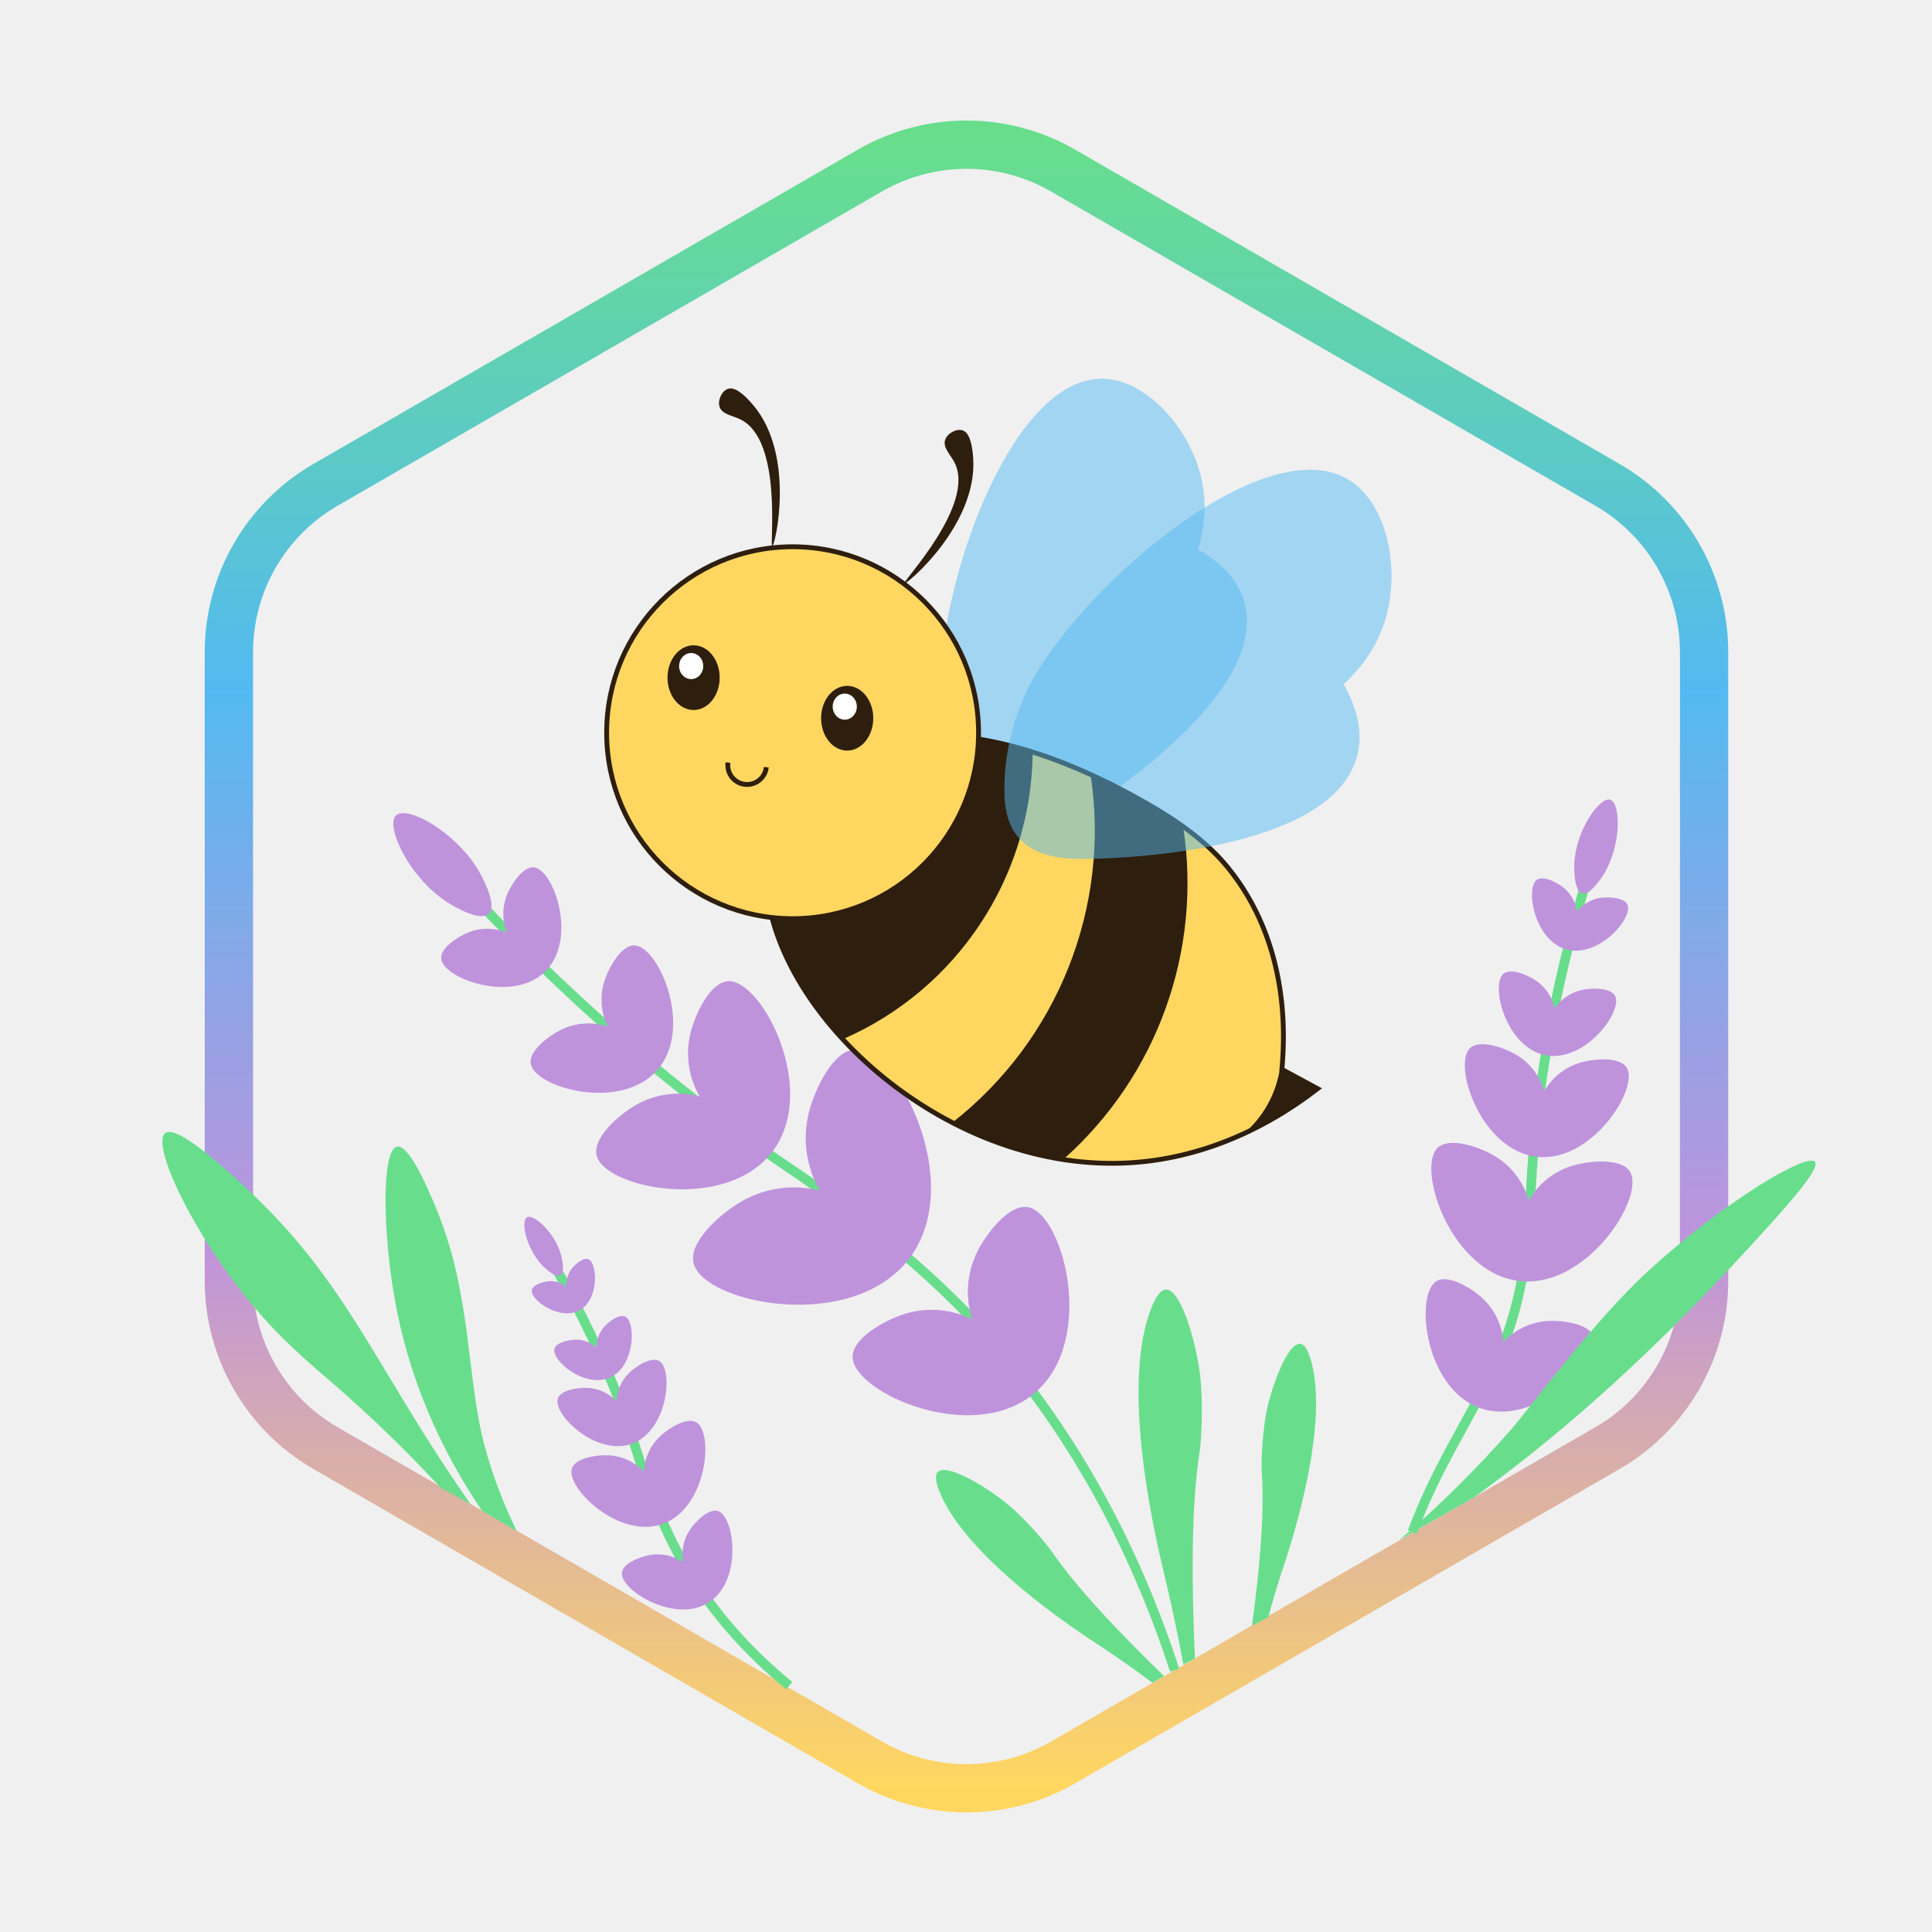
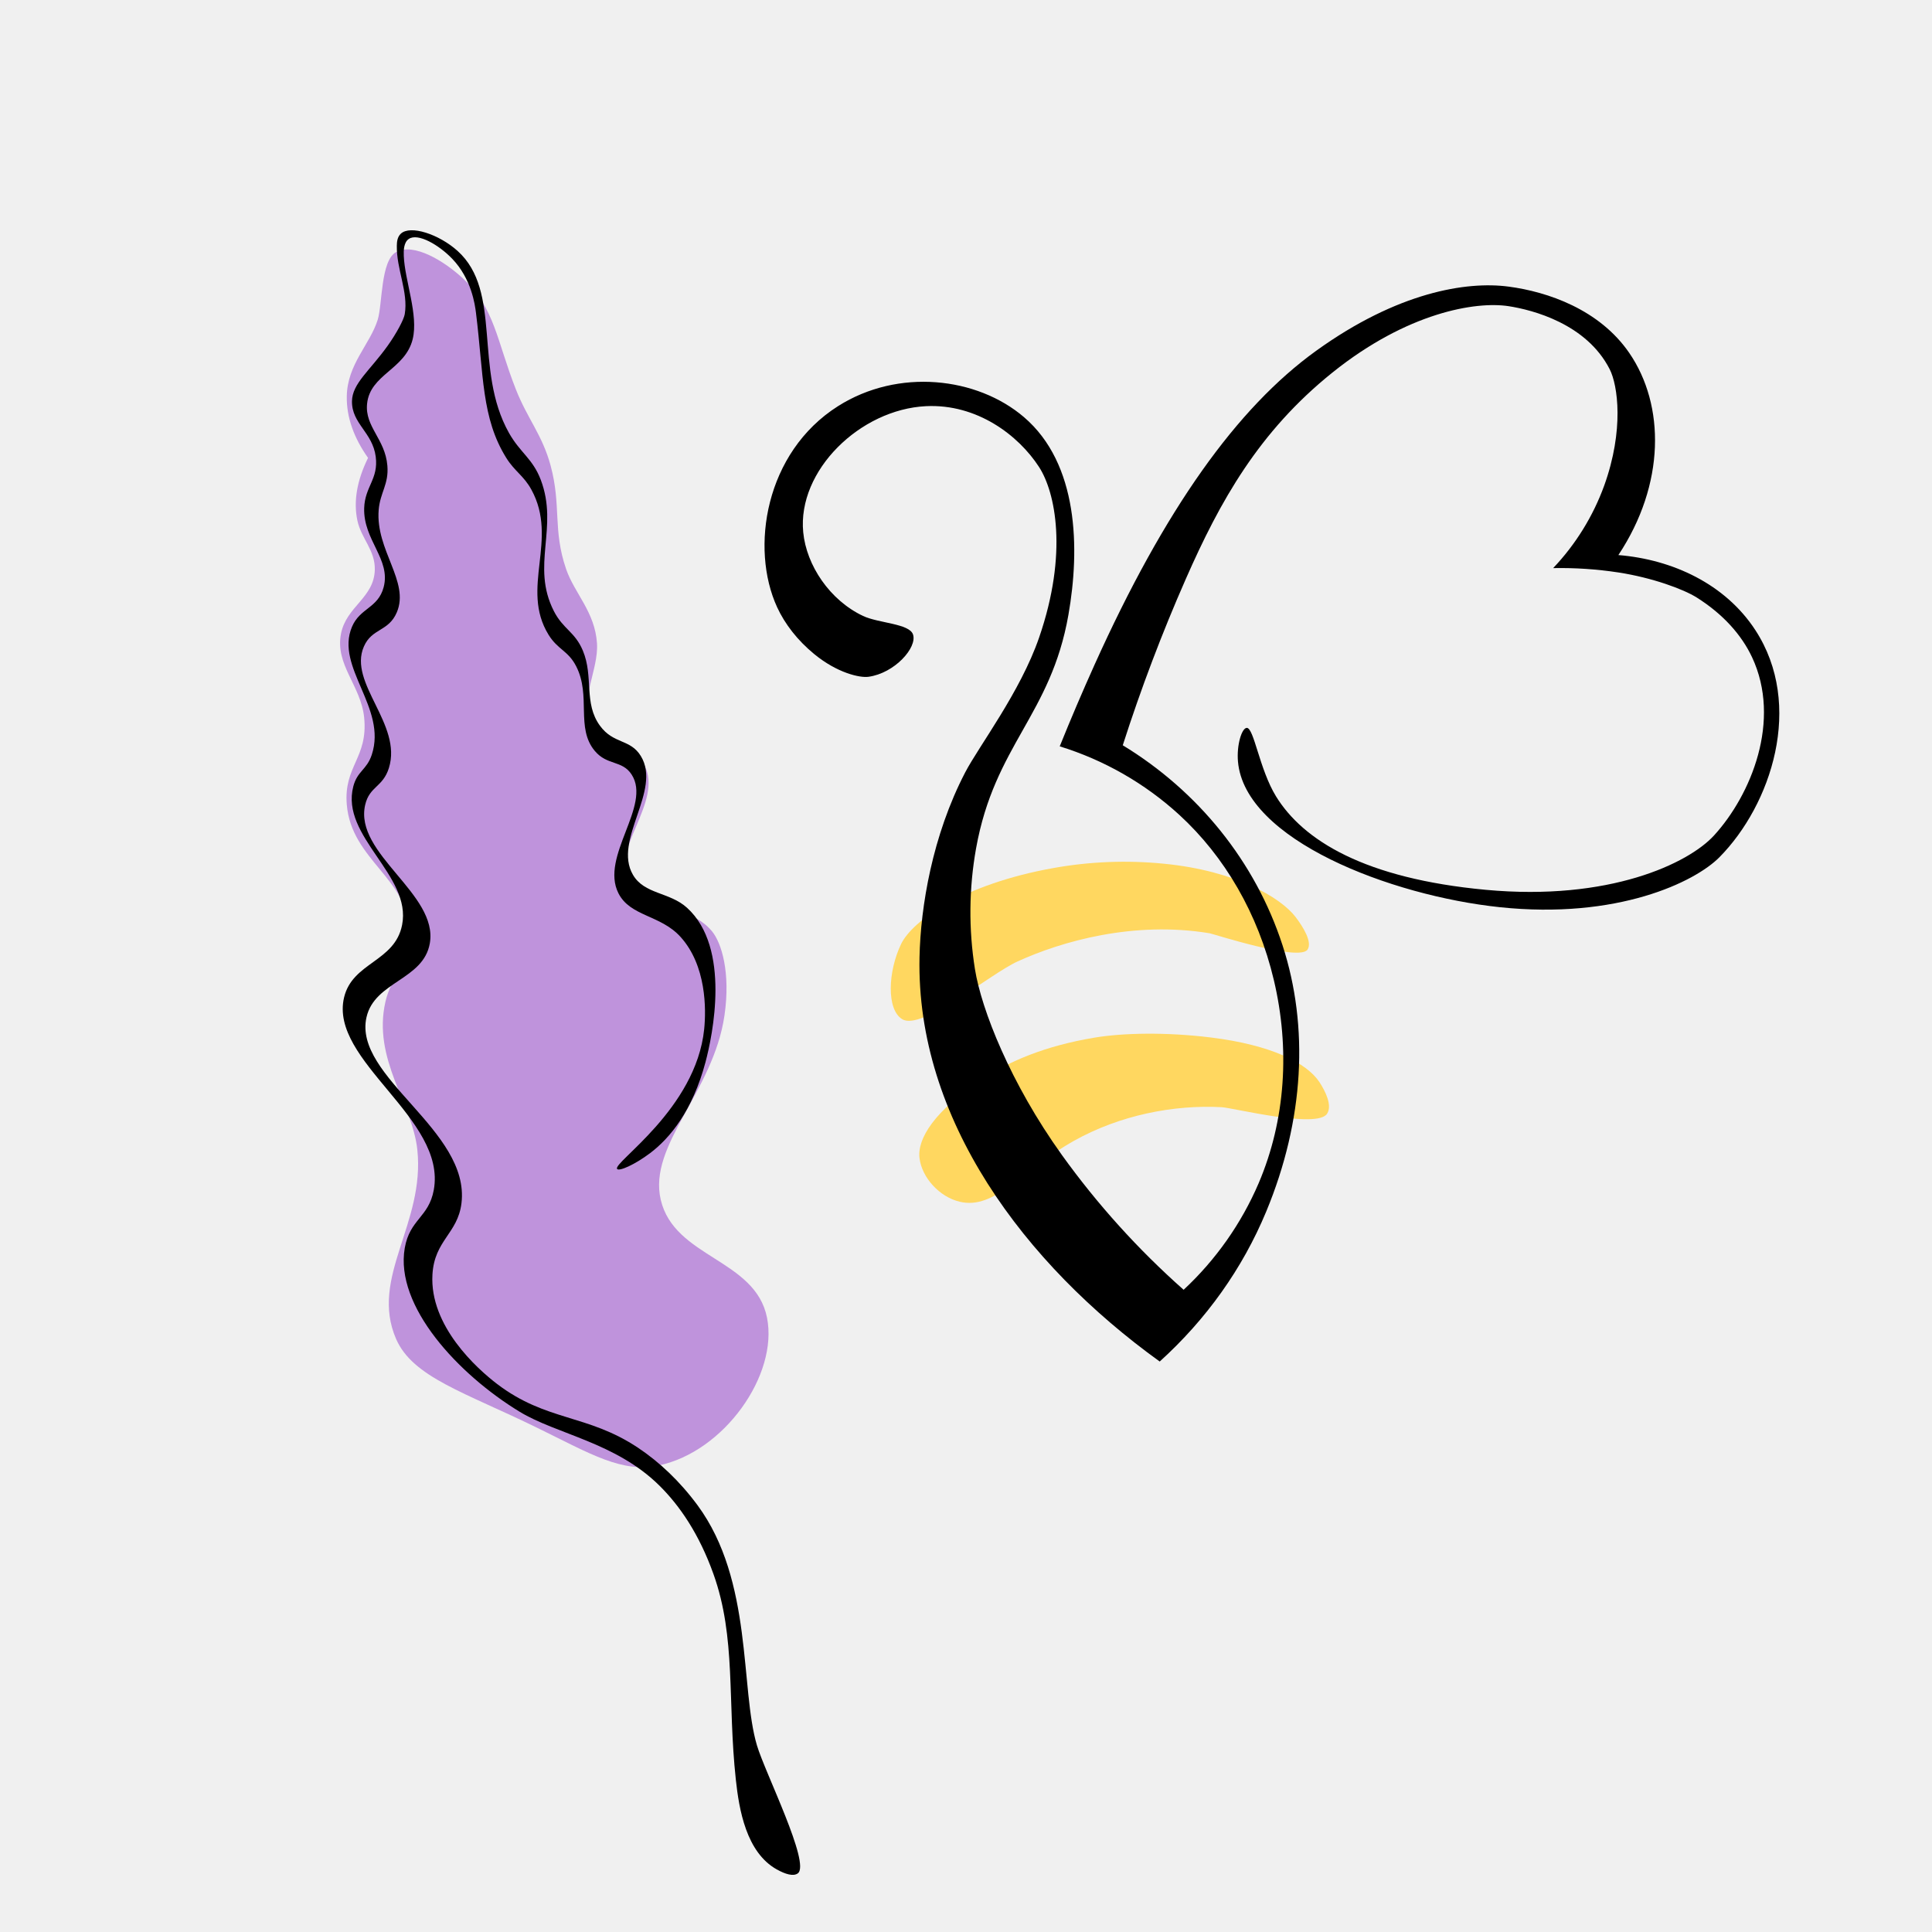
- <svg xmlns="http://www.w3.org/2000/svg" id="Lavender" width="250" height="250" viewBox="0 0 2000 2000">
+ <svg xmlns="http://www.w3.org/2000/svg" id="Bee" width="250" height="250" viewBox="0 0 2000 2000">
  <defs>
    <style>
-       .cls-1, .cls-10, .cls-2 {
-         fill: none;
+       .cls-1 {
+         fill: #bf93dc;
      }

-       .cls-1 {
-         stroke-width: 50px;
-         stroke: url(#linear-gradient);
-       }
- 
-       .cls-1, .cls-10, .cls-11, .cls-2, .cls-3, .cls-4, .cls-5, .cls-6 {
+       .cls-1, .cls-2, .cls-3 {
        fill-rule: evenodd;
      }

-       .cls-2 {
-         stroke: #68de8d;
-         stroke-width: 10px;
-       }
- 
      .cls-3 {
-         fill: #bf93dc;
-       }
- 
-       .cls-4 {
-         fill: #53baf1;
-         opacity: 0.5;
-       }
- 
-       .cls-5, .cls-7 {
        fill: #ffd760;
      }
- 
-       .cls-10, .cls-5, .cls-7 {
-         stroke: #2e1e0e;
-         stroke-width: 5px;
-       }
- 
-       .cls-6, .cls-8 {
-         fill: #2e1e0e;
-       }
- 
-       .cls-9 {
-         fill: #fff;
-       }
- 
-       .cls-11 {
-         fill: #68de8d;
-       }
    </style>
-     <linearGradient id="linear-gradient" x1="1000.499" y1="1851.25" x2="1000.499" y2="149.781" gradientUnits="userSpaceOnUse">
-       <stop offset="0" stop-color="#ffd760" />
-       <stop offset="0.33" stop-color="#bf93dc" />
-       <stop offset="0.67" stop-color="#53baf1" />
-       <stop offset="1" stop-color="#68de8d" />
-     </linearGradient>
  </defs>
-   <path id="Polygon_1" data-name="Polygon 1" class="cls-1" d="M1764.06,1325.87a199.988,199.988,0,0,1-100,173.2L1100.5,1824.44a199.983,199.983,0,0,1-200,0L336.945,1499.07a199.987,199.987,0,0,1-100-173.2V675.133a200,200,0,0,1,100-173.205L900.5,176.56a200,200,0,0,1,200,0l563.56,325.368a200,200,0,0,1,100,173.205V1325.87Z" />
-   <path id="Stalk" class="cls-2" d="M1216,1729c-42.75-131.26-107.75-250.13-199-352-69.136-77.18-159.9-140.87-206-172-130.13-87.87-251.327-197.42-365-325" />
-   <path id="Petals_copy" data-name="Petals copy" class="cls-3" d="M1071.37,1441.84c-63.81,54.57-185.93.62-188.693-36-1.522-20.18,32.958-38.96,53.2-45.5a93.648,93.648,0,0,1,70.5,5.5,93.652,93.652,0,0,1,5.5-70.5c9.59-18.98,33.49-50.13,53.19-45.49C1100.81,1258.25,1135.18,1387.26,1071.37,1441.84Z" />
-   <path id="Petals_copy_2" data-name="Petals copy 2" class="cls-3" d="M941.4,1302.65c-58.865,77.82-210.9,46.93-223.141,6.05-6.746-22.53,27.725-52.42,49.073-64.87a108.84,108.84,0,0,1,81.391-11.29,108.806,108.806,0,0,1-11.286-81.39c6.175-23.93,25.557-65.23,49.074-64.87C929.183,1086.93,1000.27,1224.83,941.4,1302.65Z" />
-   <path id="Petals_copy_3" data-name="Petals copy 3" class="cls-3" d="M799.707,1192.04c-47.975,63.42-171.887,38.25-181.862,4.93-5.5-18.36,22.6-42.72,40-52.87a88.69,88.69,0,0,1,66.334-9.2,88.666,88.666,0,0,1-9.2-66.33c5.032-19.51,20.828-53.17,40-52.87C789.746,1016.23,847.682,1128.62,799.707,1192.04Z" />
-   <path id="Petals_copy_4" data-name="Petals copy 4" class="cls-3" d="M680.4,1107.76c-37.786,43.06-125.491,18.49-130.914-5.97-2.989-13.48,18.47-29.51,31.5-35.89a63.883,63.883,0,0,1,48.138-3.14,63.889,63.889,0,0,1-3.137-48.14c4.636-13.75,17.747-37.105,31.5-35.891C682.449,980.932,718.191,1064.71,680.4,1107.76Z" />
-   <path id="Petals_copy_5" data-name="Petals copy 5" class="cls-3" d="M564.364,1005.71c-33.747,33.22-104.578,7.68-107.576-12.809-1.652-11.295,17.006-23.219,28.134-27.7a52.81,52.81,0,0,1,39.878.314,52.807,52.807,0,0,1,.313-39.878c4.65-11.057,16.867-29.525,28.134-27.695C573.689,901.265,598.111,972.489,564.364,1005.71Z" />
-   <path id="Top_Petal" data-name="Top Petal" class="cls-3" d="M506,946c8.5-8.116-4.712-34.292-9-42-23.463-42.177-75.471-70.761-87-60-11.447,10.685,12.889,64,53,90C472.441,940.119,497.6,954.023,506,946Z" />
-   <path id="Stalk-2" data-name="Stalk" class="cls-2" d="M1462,1586c2.59-6.72,5.23-13.3,8-20,25.77-62.25,60.3-111.23,83.06-165.81,30.35-72.79,29.26-136.55,33.06-191.01,7.9-113.15,32.58-228.555,71.25-345.77" />
-   <path id="Petals_copy-2" data-name="Petals copy" class="cls-3" d="M1532.18,1457.64c-57.21-20.17-67.63-116.05-45.73-131.01,12.07-8.25,36.28,6.52,47.69,16.81a67.636,67.636,0,0,1,22.05,46.07,67.607,67.607,0,0,1,46.07-22.05c15.34-.87,43.46,2.81,47.69,16.81C1657.62,1409.66,1589.38,1477.8,1532.18,1457.64Z" />
-   <path id="Petals_copy_2-2" data-name="Petals copy 2" class="cls-3" d="M1572.22,1326.03c-69.95-8.67-105.62-114.91-84.48-137.34,11.65-12.37,42.81-1.62,58.31,7.22a78.62,78.62,0,0,1,36.49,46.82,78.6,78.6,0,0,1,46.82-36.49c17.2-4.79,50.03-7.61,58.31,7.23C1702.69,1240.39,1642.16,1334.7,1572.22,1326.03Z" />
-   <path id="Petals_copy_3-2" data-name="Petals copy 3" class="cls-3" d="M1590.15,1197.43c-57.01-7.07-86.08-93.65-68.85-111.94,9.49-10.08,34.88-1.32,47.52,5.89a64.017,64.017,0,0,1,29.74,38.16,64.034,64.034,0,0,1,38.16-29.74c14.01-3.91,40.77-6.2,47.52,5.89C1696.48,1127.63,1647.15,1204.5,1590.15,1197.43Z" />
-   <path id="Petals_copy_4-2" data-name="Petals copy 4" class="cls-3" d="M1599.71,1092.35c-40.59-8.06-56.94-71.79-43.61-84.02,7.35-6.75,25.13.87,33.84,6.72a46.145,46.145,0,0,1,19.37,28.96,46.158,46.158,0,0,1,28.96-19.37c10.28-2.07,29.62-2.32,33.84,6.72C1679.76,1047.77,1640.29,1100.41,1599.71,1092.35Z" />
-   <path id="Petals_copy_5-2" data-name="Petals copy 5" class="cls-3" d="M1621.56,982.884c-32.98-9.09-42.62-62.618-30.89-71.9,6.47-5.117,20.67,2.238,27.49,7.578a38.138,38.138,0,0,1,14.23,25.05,38.139,38.139,0,0,1,25.05-14.224c8.59-1.09,24.56-.129,27.49,7.578C1690.25,950.948,1654.54,991.974,1621.56,982.884Z" />
-   <path id="Top_Petal-2" data-name="Top Petal" class="cls-3" d="M1637.79,924.8c8.15,2.381,19.74-15.347,23.01-20.815,17.89-29.924,16.96-72.782,6.06-76.1-10.82-3.294-35.36,31.2-37.11,65.688C1629.34,901.684,1629.74,922.443,1637.79,924.8Z" />
-   <path id="Stalk-3" data-name="Stalk" class="cls-2" d="M817,1745c-42.025-34.36-77.88-74.56-106.162-121.17-26.679-43.96-45.059-100-51.91-122.14-22.955-74.19-57.453-147.25-101.559-219.33" />
-   <path id="Petals_copy-3" data-name="Petals copy" class="cls-3" d="M733.74,1658.85c34.974-22.38,26.928-87.92,9.99-94.47-9.335-3.61-23.163,10.02-29.157,18.66a46.324,46.324,0,0,0-7.5,34.16,46.326,46.326,0,0,0-34.157-7.49c-10.359,1.82-28.527,8.67-29.156,18.66C642.623,1646.49,698.766,1681.24,733.74,1658.85Z" />
-   <path id="Petals_copy_2-3" data-name="Petals copy 2" class="cls-3" d="M686.471,1577.4c45.267-16.72,52.425-93.11,34.828-104.76-9.7-6.42-28.785,5.62-37.737,13.94a53.8,53.8,0,0,0-17,36.91,53.781,53.781,0,0,0-36.91-17c-12.213-.51-34.54,2.75-37.737,13.94C586.113,1540.72,641.2,1594.12,686.471,1577.4Z" />
-   <path id="Petals_copy_3-3" data-name="Petals copy 3" class="cls-3" d="M654.41,1494.48c36.892-13.62,42.726-75.88,28.384-85.37-7.9-5.24-23.459,4.57-30.756,11.35a43.872,43.872,0,0,0-13.855,30.09,43.84,43.84,0,0,0-30.082-13.86c-9.953-.41-28.149,2.24-30.756,11.36C572.617,1464.59,617.517,1508.11,654.41,1494.48Z" />
-   <path id="Petals_copy_4-3" data-name="Petals copy 4" class="cls-3" d="M631.605,1425.94c25.792-11.72,26.726-56.75,15.925-62.82-5.953-3.35-16.615,4.51-21.5,9.77a31.573,31.573,0,0,0-8.38,22.33,31.616,31.616,0,0,0-22.337-8.38c-7.172.23-20.106,3.09-21.5,9.77C571.278,1408.74,605.813,1437.66,631.605,1425.94Z" />
-   <path id="Petals_copy_5-3" data-name="Petals copy 5" class="cls-3" d="M599.92,1356.4c20.559-11.22,18.616-48.41,9.345-52.76-5.109-2.4-13.426,4.72-17.139,9.35a26.114,26.114,0,0,0-5.563,18.92,26.117,26.117,0,0,0-18.921-5.56c-5.9.61-16.392,3.75-17.14,9.35C549.146,1345.85,579.361,1367.61,599.92,1356.4Z" />
-   <path id="Top_Petal-3" data-name="Top Petal" class="cls-3" d="M580.016,1320.22c-5.059,2.86-15.557-7.15-18.591-10.28-16.6-17.15-22.685-45.86-15.94-49.78,6.7-3.88,28.448,15.27,35.01,37.98C582.039,1303.49,585.018,1317.39,580.016,1320.22Z" />
-   <path id="Left_Wing" data-name="Left Wing" class="cls-4" d="M1041.35,863.954c20.78,6.754,42.74-1.027,65.29-14.507,17.58-10.509,216.19-132.2,179.68-231.544-7.13-19.411-22.57-35.725-46.12-49.1,7.67-24.919,8.98-50.52,3.08-75.043-12.34-51.386-56.62-100.454-101.16-101.693C1050.98,389.53,976.765,587.528,973.1,708.149A225.482,225.482,0,0,0,1004.29,829.5C1015.34,848.306,1026.98,859.282,1041.35,863.954Z" />
-   <g id="Body">
-     <path id="Body-2" data-name="Body" class="cls-5" d="M793,909c4.428,136.26,180.935,302.96,371,295,71.73-3.01,139.97-30.75,200-77q-18.495-10.005-37-20c7.25-77.52-9.73-152.22-56-209-18.13-22.25-43.67-42.918-80-64-119.67-69.439-217.722-86.378-296-63-41.474,12.386-65.27,31.8-78,49C800.384,842.457,791.821,872.711,793,909Z" />
-     <path id="Stipe_1" data-name="Stipe 1" class="cls-6" d="M872,1076a326.928,326.928,0,0,0,197-296c-41.82-14.45-85.232-20.529-128-17-41.012,3.385-74.051,16.847-89,27-24.08,16.354-40.593,36.665-50,58-7.566,17.159-14.795,57.2-2,106,4.684,17.865,15.014,42.229,30,67A322.6,322.6,0,0,0,872,1076Z" />
-     <path id="Stripe_2" data-name="Stripe 2" class="cls-6" d="M986,1162c0.192,0.1.385,0.2,0.578,0.31A363.772,363.772,0,0,0,1044,1187a329.211,329.211,0,0,0,57,13,382.467,382.467,0,0,0,124-343c-13.67-9.623-27.57-18.558-42-27a595.933,595.933,0,0,0-54-28A384.315,384.315,0,0,1,986,1162Z" />
-     <path id="Needle" class="cls-6" d="M1287,1174c10.53-5.46,21.26-11.17,32-17a282.732,282.732,0,0,0,28-17c5.88-4.11,11.5-8.42,17-13l-39-21A111.082,111.082,0,0,1,1287,1174Z" />
-   </g>
-   <g id="Head">
-     <path id="Right_Antenna" data-name="Right Antenna" class="cls-6" d="M936.136,603.914c2.027,1.8,75.424-60.23,71.354-128.881-1.09-18.31-5.01-27.464-10.849-29.452-6.4-2.18-15.906,2.834-18.2,9.688-2.622,7.846,5.224,15.078,9.491,23.194C1010.83,522.01,933.949,601.968,936.136,603.914Z" />
-     <path id="Left_Antenna" data-name="Left Antenna" class="cls-6" d="M799.394,565.716c2.7,0.243,24.749-93.3-19.4-146.029-11.774-14.064-20.372-19.086-26.246-17.208-6.439,2.058-11.093,11.746-8.854,18.617,2.563,7.865,13.173,9.006,21.433,12.986C810.654,455.439,796.478,565.455,799.394,565.716Z" />
-     <circle id="Face" class="cls-7" cx="820.5" cy="758.5" r="192.5" />
-     <g id="Right_Eye" data-name="Right Eye">
-       <ellipse id="Eye" class="cls-8" cx="877" cy="743.5" rx="27" ry="33.5" />
-       <ellipse id="Eye_Glisten" data-name="Eye Glisten" class="cls-9" cx="874.5" cy="731.5" rx="12.5" ry="13.5" />
-     </g>
-     <g id="Left_Eye" data-name="Left Eye">
-       <ellipse id="Eye-2" data-name="Eye" class="cls-8" cx="718" cy="701.5" rx="27" ry="33.5" />
-       <ellipse id="Eye_Glisten-2" data-name="Eye Glisten" class="cls-9" cx="715.5" cy="689.5" rx="12.5" ry="13.5" />
-     </g>
-     <path id="Mouth" class="cls-10" d="M753.585,789.367a20,20,0,1,0,39.7,4.848" />
-   </g>
-   <path id="Right_Wing" data-name="Right Wing" class="cls-4" d="M1054.66,867.372c15.06,17.16,38.95,21.893,66.4,21.818,21.4-.059,264.81-3.368,285.04-112.11,3.96-21.247-1.21-44.149-15.23-68.739,20.2-18.292,35.04-40.6,42.84-65.775,16.33-52.76,2.75-120.481-36.61-145.37-80.53-50.929-252.9,87.342-320.59,193.758a235.705,235.705,0,0,0-36.76,125.677C1039.64,839.427,1044.24,855.5,1054.66,867.372Z" />
-   <path id="Leaf" class="cls-11" d="M499,1564c-44.834-66.16-75.843-138.79-90-217-12.851-71-14.22-156.56,2-160,10.992-2.33,28.026,33.37,41,65,36.843,89.82,30.713,175.43,50,246a494.6,494.6,0,0,0,33,87Z" />
-   <path id="Leaf-2" data-name="Leaf" class="cls-11" d="M487,1557c-18.264-26.34-35.331-52.26-52-79-60.542-97.14-94.964-168.63-179-247-36.194-33.76-74.592-65.99-85-58-14.788,11.36,27.617,103.39,92,180,25.772,30.67,51.558,53.35,78,76a1389.665,1389.665,0,0,1,115,111Q471.5,1548.505,487,1557Z" />
-   <path id="Leaf-3" data-name="Leaf" class="cls-11" d="M1225,1723c-5.67-30.7-11.9-60.25-19-90-8.5-35.64-45.88-188.69-16-274,5.4-15.42,10.94-23.81,17-24,14.22-.44,28.17,44.35,34,79,5.87,34.93,2.05,81.48,1,88-9.16,56.92-8.42,139.47-5,215Z" />
-   <path id="Leaf-4" data-name="Leaf" class="cls-11" d="M1313,1674c3.89-14.62,8.1-28.91,12.8-43.53,1.69-5.24,3.53-10.46,5.25-15.81,13.3-41.3,42.45-142.16,26.94-203.08-3.24-12.76-7.1-19.89-11.95-20.47-11.39-1.36-25.76,33.62-32.88,61.03-7.19,27.64-7.41,65.2-7.02,70.6,3.2,44.41-2.49,104.47-10.14,160.26Q1304.505,1678.5,1313,1674Z" />
-   <path id="Leaf-5" data-name="Leaf" class="cls-11" d="M1193,1742c-16.76-12.53-33.64-24.45-51.38-36.28-4.68-3.12-9.63-6.25-14.47-9.49-37.46-25.07-126.23-88.45-152.876-148.08-5.58-12.48-7.04-20.78-3.457-24.38,8.4-8.45,42.663,10.79,66.133,28.53,23.65,17.87,48.01,48.26,51.23,52.98,26.67,39.09,72.69,87.06,116.82,129.72Q1199,1738.5,1193,1742Z" />
-   <path id="Leaf-6" data-name="Leaf" class="cls-11" d="M1449,1594a1161.687,1161.687,0,0,0,116-115c18.12-20.73,84.68-111.62,142-164,77.09-70.45,163.42-122.13,171.8-112.32,6.21,7.28-30.61,48.27-79.8,101.32-85.9,92.63-167.86,167.67-254,232-6.34,4.74-12.63,9.37-19,14Q1487.5,1572.005,1449,1594Z" />
+   <path class="cls-1" d="M682,1517c-38.177,8.01-69.871-11.52-126-39-74.9-36.66-128.749-52.22-146-92-27.574-63.58,30.261-119.11,22-196-5.123-47.68-46.6-93.28-33-153,6.1-26.77,25.1-40.911,25-71-0.194-56.48-60.125-75.155-65-133-3.362-39.894,22.087-48.373,18-90-3.256-33.168-30.34-54.784-24-87,5.558-28.242,34.171-37.031,35-66,0.58-20.27-14.067-32.588-18-51-4.238-19.841-.569-41.419,11-65-14.29-20.219-22.449-41.66-22-64,0.666-33.117,24-53.348,32-79,4.96-15.9,2.967-61.169,19-70,18.414-10.142,49.971,9.384,69,27,33.364,30.887,34.988,64.162,55,115,12.06,30.635,27.414,47.216,36,79,11.184,41.4,2.1,66.431,16,107,8.647,25.231,29.95,44.506,32,77,1.738,27.552-18.467,58.661-6,83,13.058,25.493,42.417,19.27,55,43,20.172,38.042-36.354,88.142-17,124,15.221,28.2,62.3,18.282,87,48,9.841,11.839,19.421,42.52,13,87-11.507,79.72-79.342,134.04-66,191,14.1,60.18,97.873,61.22,110,122C805.857,1423.42,749.5,1502.85,682,1517Z" />
+   <path class="cls-2" d="M825.916,1939.28c-4.612,3.42-12.926.9-21.848-4.09-31.625-17.7-39.008-62.08-42.331-92.86-8.822-81.7.4-147.12-23.214-213.02-14.81-41.33-34.775-70.54-55.987-91.49-45.308-44.75-106.192-53-144.745-76.47-63.226-38.49-129.2-109.12-118.8-169.32,5.175-29.97,24.807-31.69,30.041-60.09,13.683-74.23-108.5-133.58-92.855-199.36,8.709-36.619,52.526-36.725,60.083-75.1,10.137-51.483-64.033-91.345-50.524-143.38,4.154-16,13.925-17.076,19.117-32.773,16.081-48.617-38.15-90.579-20.483-132.455,8.238-19.527,27-19.288,32.772-40.966,7.7-28.934-21.161-48.723-20.142-81.9,0.688-22.383,14.965-30.027,11.949-53.285-3.261-25.152-24.891-34.157-24.579-57.352,0.248-18.434,18.562-31.713,36.869-57.352,9.3-13.024,16.816-27.239,17.752-32.773,3.87-22.875-8.655-46.5-8.193-71.007,0.071-3.783.457-8.847,4.1-12.289,9.823-9.293,39.491.478,58.718,17.751,46.767,42.016,16.3,122.63,53.255,188.442,11.492,20.468,24.644,26.653,32.947,48.609,18.753,49.587-10.456,88.673,13.481,135.737,9.62,18.915,21.831,21.4,30.041,40.965,11.423,27.226.6,54.362,17.752,77.835,14.086,19.272,31.363,13.409,42.331,31.407,21.835,35.828-29.152,86.843-8.193,122.9,11.825,20.341,37.844,17.667,55.986,34.138,45.694,41.484,26.39,132.437,19.118,159.767-13.454,50.55-36.905,78.78-57.352,94.22-15.725,11.87-32.059,19.1-34.138,16.39-5-6.53,81.65-61.82,90.124-144.75,2.1-20.54,2.367-65.944-24.579-95.586-20.747-22.822-51.971-20.943-64.18-45.062-19.292-38.113,34.577-90.627,13.655-122.9-9.795-15.108-25.357-9.091-38.234-24.579-19.829-23.85-3.52-56.73-19.117-87.393-8.321-16.358-19.054-17.146-28.676-32.773-29.668-48.179,10.707-98.3-17.752-150.207-7.888-14.389-17.248-18.858-25.945-32.773-25.825-41.316-23.383-85.735-31.407-150.207-1.072-8.616-4.7-35.283-24.579-55.986-13.681-14.248-35.546-27.1-45.063-20.483-5.228,3.633-5.312,12.038-5.087,17.6,1.033,25.515,15.394,61.159,9.184,86.183C419.387,382.605,383.1,387.412,380,418c-2.422,23.889,18.66,36.273,21,64,1.641,19.439-7.529,27.687-9,46-3.337,41.543,32.3,74.068,18.8,105.846-8.608,20.256-25.747,16.2-34.138,35.5-16.469,37.887,40.019,80.34,25.945,125.628-6.222,20.018-20.116,18.869-24.58,38.234-11.729,50.879,75.919,92.035,66.911,143.38-6.65,37.908-57.123,39.358-65.545,76.468-14.039,61.85,107.559,116.88,98.317,192.54-3.84,31.44-27.954,38.15-30.041,73.74-3.128,53.33,46.243,97.59,66.91,113.34,51.108,38.92,93.293,30.98,145.9,66.03,22.135,14.75,43.363,34.75,61.663,59.59,57.575,78.15,43.882,189.53,61.449,248.53C792.013,1835.13,839.343,1929.34,825.916,1939.28Z" />
+   <path class="cls-3" d="M993.508,1244.04c36.762,8.72,64.022-32.61,118.142-63,47.6-26.73,103.61-37.57,153.01-34.88,11.86,0.65,98.94,22.6,109.14,6.75,5.55-8.63-1.79-23.33-7.88-32.63-13.1-20-49.81-38.5-112.04-46.23-47.33-5.88-92.09-4.7-120.86.1-51.4,8.58-88.08,24.43-115.88,42.76-49.93,32.9-67.83,62.05-65.261,82.13S972.446,1239.05,993.508,1244.04Z" />
+   <path class="cls-3" d="M1353.55,983.018c-8.54,12.643-97.76-16.3-101.26-16.877-78.31-13-152.98,8.125-199.15,29.253-28.5,13.046-99,72.166-119.263,59.626-16.322-10.09-14.676-49.38-1.125-77.628,11.784-24.562,64.91-62.2,157.518-78.758a414.079,414.079,0,0,1,114.76-4.5c74.26,7.215,120.96,35.206,136.14,55.131C1349.05,959.6,1358.75,975.313,1353.55,983.018Z" />
+   <path class="cls-2" d="M1200.53,1409.44c-140.3-101.1-252.216-251.18-248.651-418.547,1.117-52.446,13.3-125.913,47.255-191.269,14.066-27.063,57.1-83.262,76.506-139.515,30.3-87.779,16.76-150.731,0-176.643-21.39-33.07-64.44-65.555-117.01-63.007-68.328,3.312-133.3,66.755-127.138,130.514,3.321,34.376,27.576,70.391,61.881,86.634,16,7.576,47.875,7.827,51.755,19.127,4.652,13.545-19,40.193-46.129,43.879-8.941,1.215-32.32-3.918-56.256-23.627-17.131-14.106-30.193-30.865-38.254-48.38-28.1-61.049-12.521-160.279,63.006-208.147,62.531-39.63,143.935-30.106,192.4,11.252,56.55,48.261,58.18,136.105,46.13,204.771-18.26,104.059-76.44,134.7-95.63,241.9a374.192,374.192,0,0,0-1.13,124.888c6.68,41.72,36.59,117.89,90.01,192.39a844.923,844.923,0,0,0,126.01,139.52,326.373,326.373,0,0,0,77.64-110.26c28.05-65.67,32.49-139.82,15.75-210.4-16.33-68.84-50.86-127.866-97.89-171.017a325.583,325.583,0,0,0-123.76-70.882c11.6-28.751,23.4-56.408,36-84.384,72.67-161.254,147.56-266.133,229.53-325.158,84.08-60.551,155.34-72.163,199.14-66.382,40.52,5.346,94.01,23.672,124.89,68.632,37.14,54.073,37.45,135.873-11.25,209.271,55.97,4.544,110.63,29.925,141.76,77.633,50.72,77.717,16.45,180.937-37.13,235.15-25.56,25.865-105.89,64.53-227.27,51.755-113.49-11.945-264.16-69.931-271.15-150.766-1.48-17.022,3.85-34.464,9-34.878,7.49-.6,13.15,42.875,30.38,70.882,28.04,45.575,91.69,85.112,217.14,96.76,127.97,11.882,209.86-27.359,236.28-56.256,38.37-41.965,70.08-119.026,39.38-184.519-10.86-23.159-30.09-44.734-57.38-61.881-13.54-8.5-45.71-20.455-81.01-25.878a397.5,397.5,0,0,0-67.51-4.5,246.607,246.607,0,0,0,52.88-85.509c20.66-57.455,14.14-103.691,5.63-120.387-24.01-47.1-79.95-61.455-104.64-65.257-34.01-5.237-104.87,6.517-182.27,68.632-76.33,61.257-116.41,133.143-151.89,213.772A1774.043,1774.043,0,0,0,1162.28,771.5c78.01,47.506,137.18,120.293,165.39,207.021,27.44,84.353,22.52,180.733-16.88,275.653C1286.25,1313.3,1248.61,1365.95,1200.53,1409.44Z" />
</svg>
